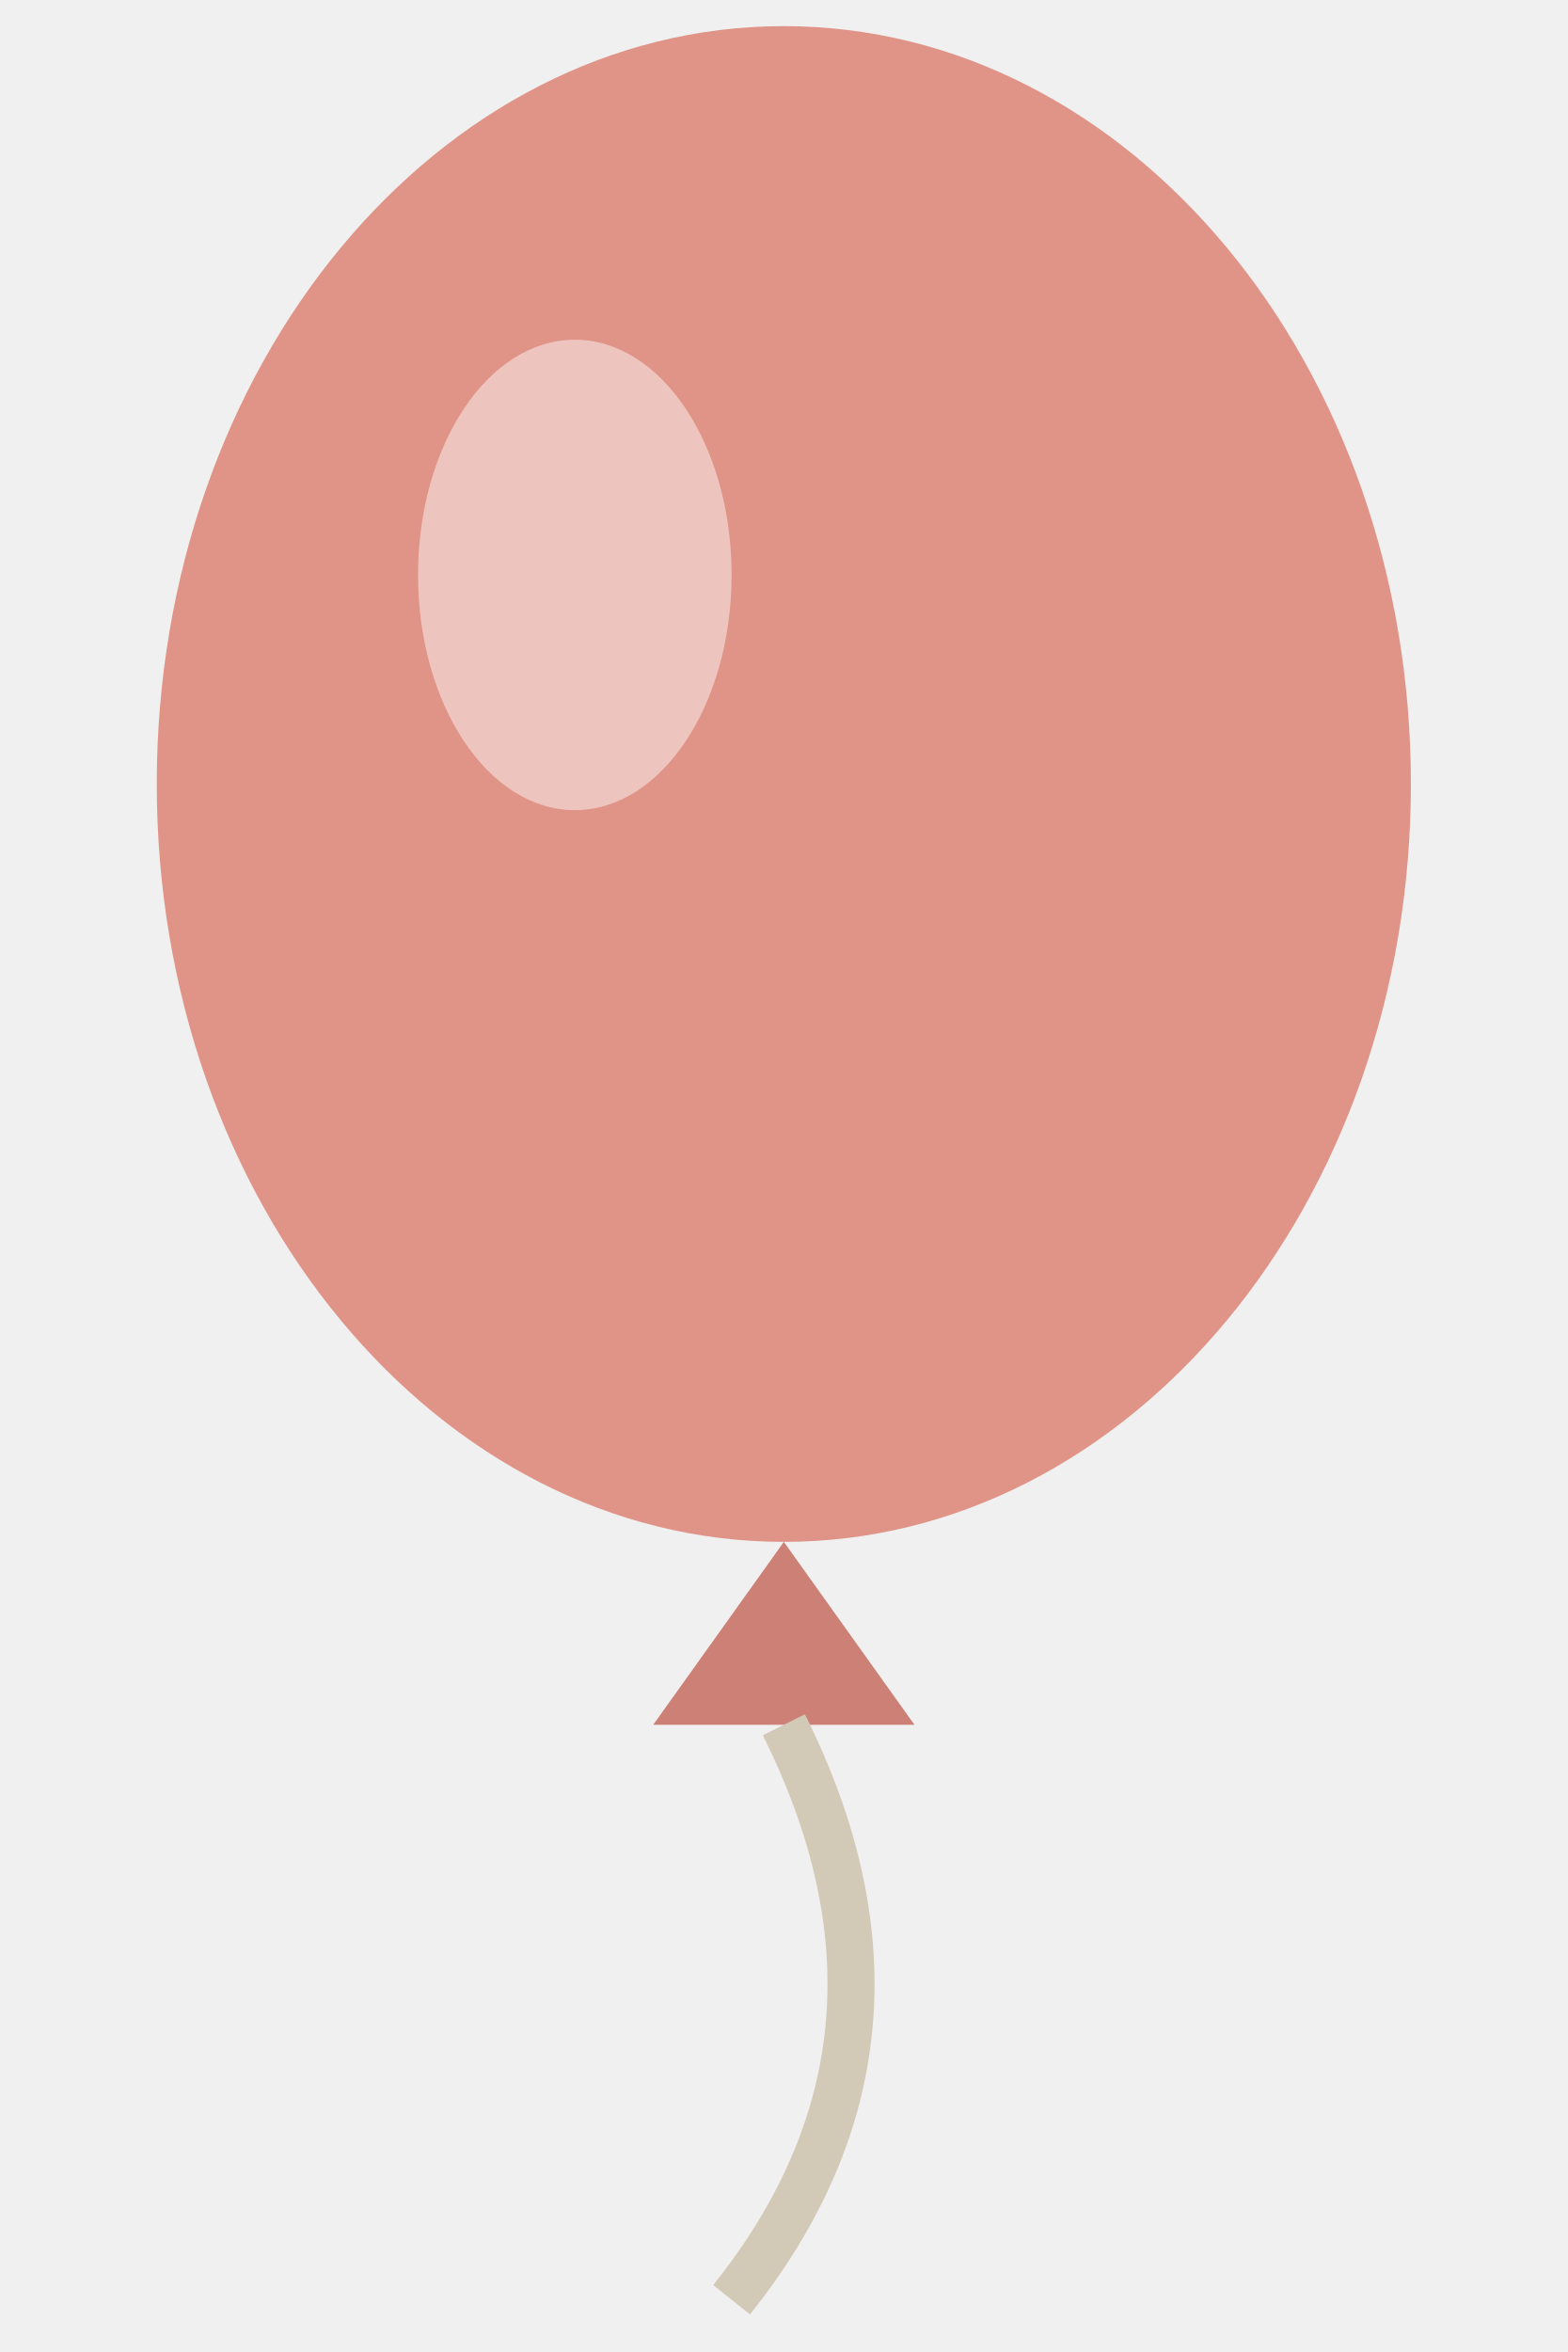
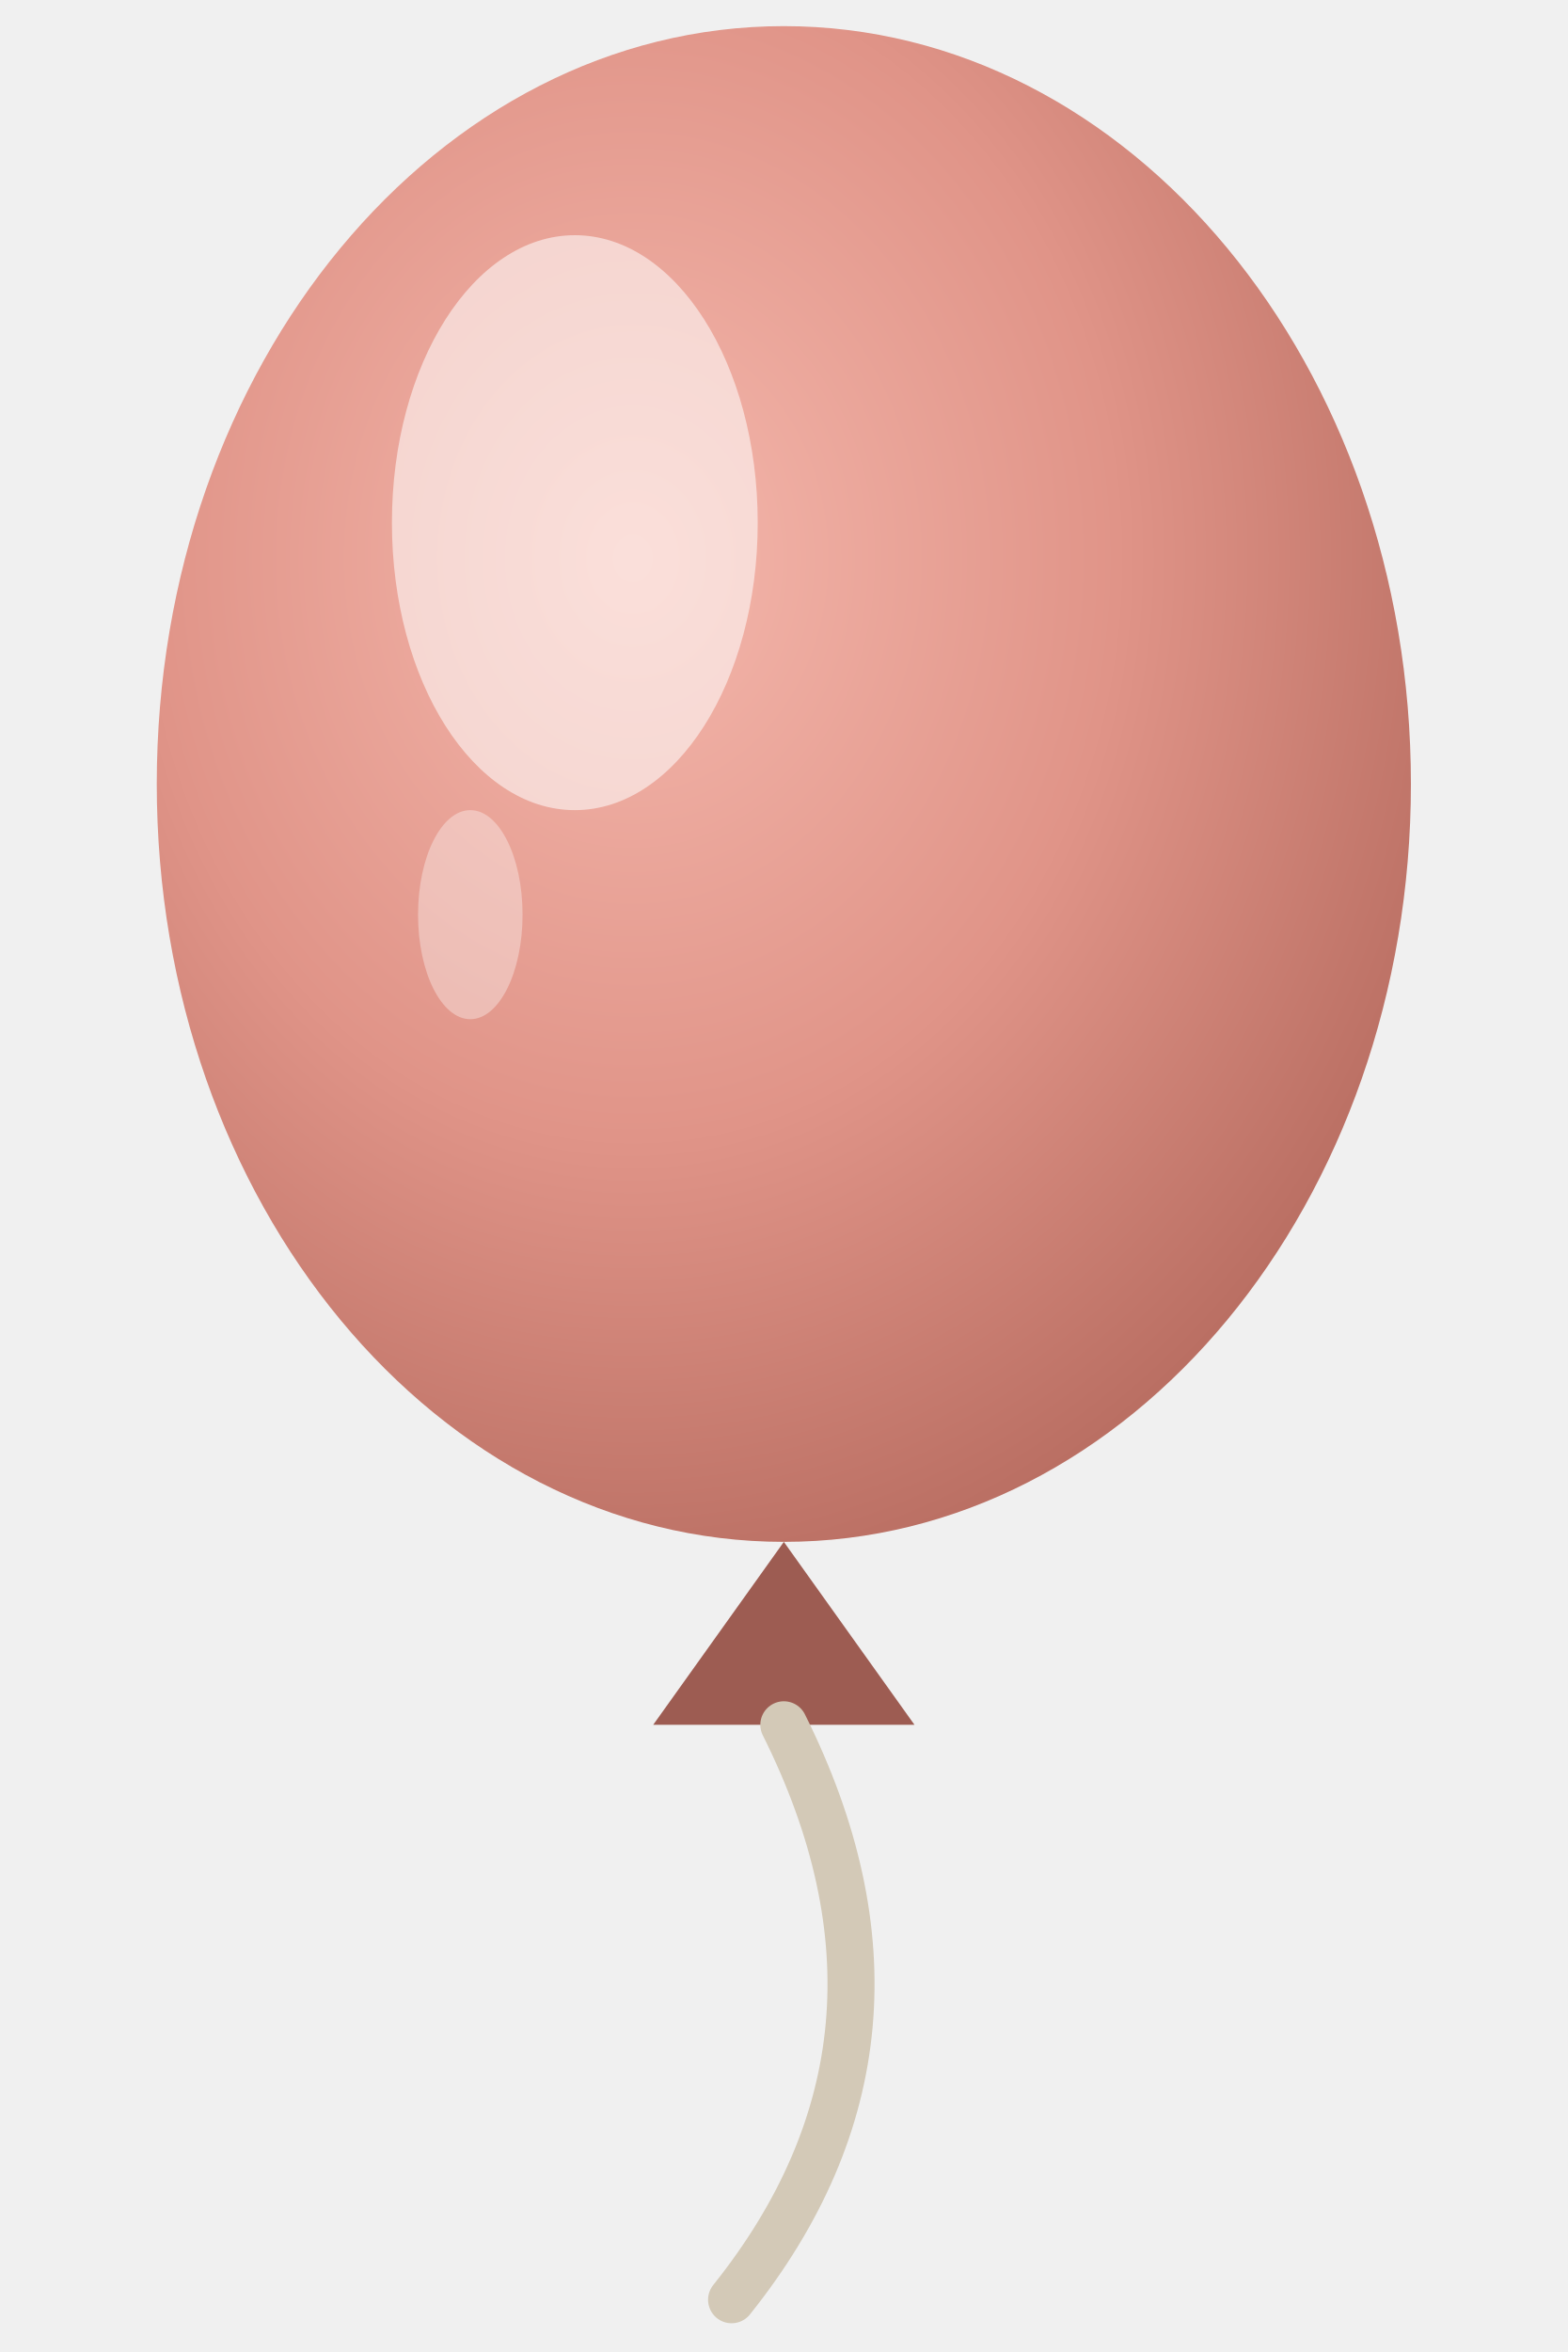
<svg xmlns="http://www.w3.org/2000/svg" viewBox="0 0 60 90" role="presentation" aria-hidden="true">
-   <ellipse cx="30" cy="30" rx="24" ry="29" fill="#e09488" />
-   <ellipse cx="22" cy="22" rx="6" ry="9" fill="#ffffff" opacity="0.45" />
-   <path d="M30 59 l-5 7 l10 0 Z" fill="#cc8076" />
-   <path d="M30 66 q6 12 -2 22" stroke="#d3c9b7" stroke-width="1.8" fill="none" />
+   <defs>
+     <radialGradient id="b-fill" cx="38%" cy="35%" r="70%">
+       <stop offset="0%" stop-color="#f5b8ad" />
+       <stop offset="55%" stop-color="#e09488" />
+       <stop offset="100%" stop-color="#b96e62" />
+     </radialGradient>
+   </defs>
+   <ellipse cx="30" cy="30" rx="24" ry="29" fill="url(#b-fill)" />
+   <ellipse cx="22" cy="20" rx="7" ry="11" fill="#ffffff" opacity="0.55" />
+   <ellipse cx="18" cy="35" rx="2" ry="4" fill="#ffffff" opacity="0.35" />
+   <path d="M30 59 l-5 7 l10 0 Z" fill="#9d5c52" />
+   <path d="M30 66 q6 12 -2 22" stroke="#d3c9b7" stroke-width="1.8" fill="none" stroke-linecap="round" />
</svg>
